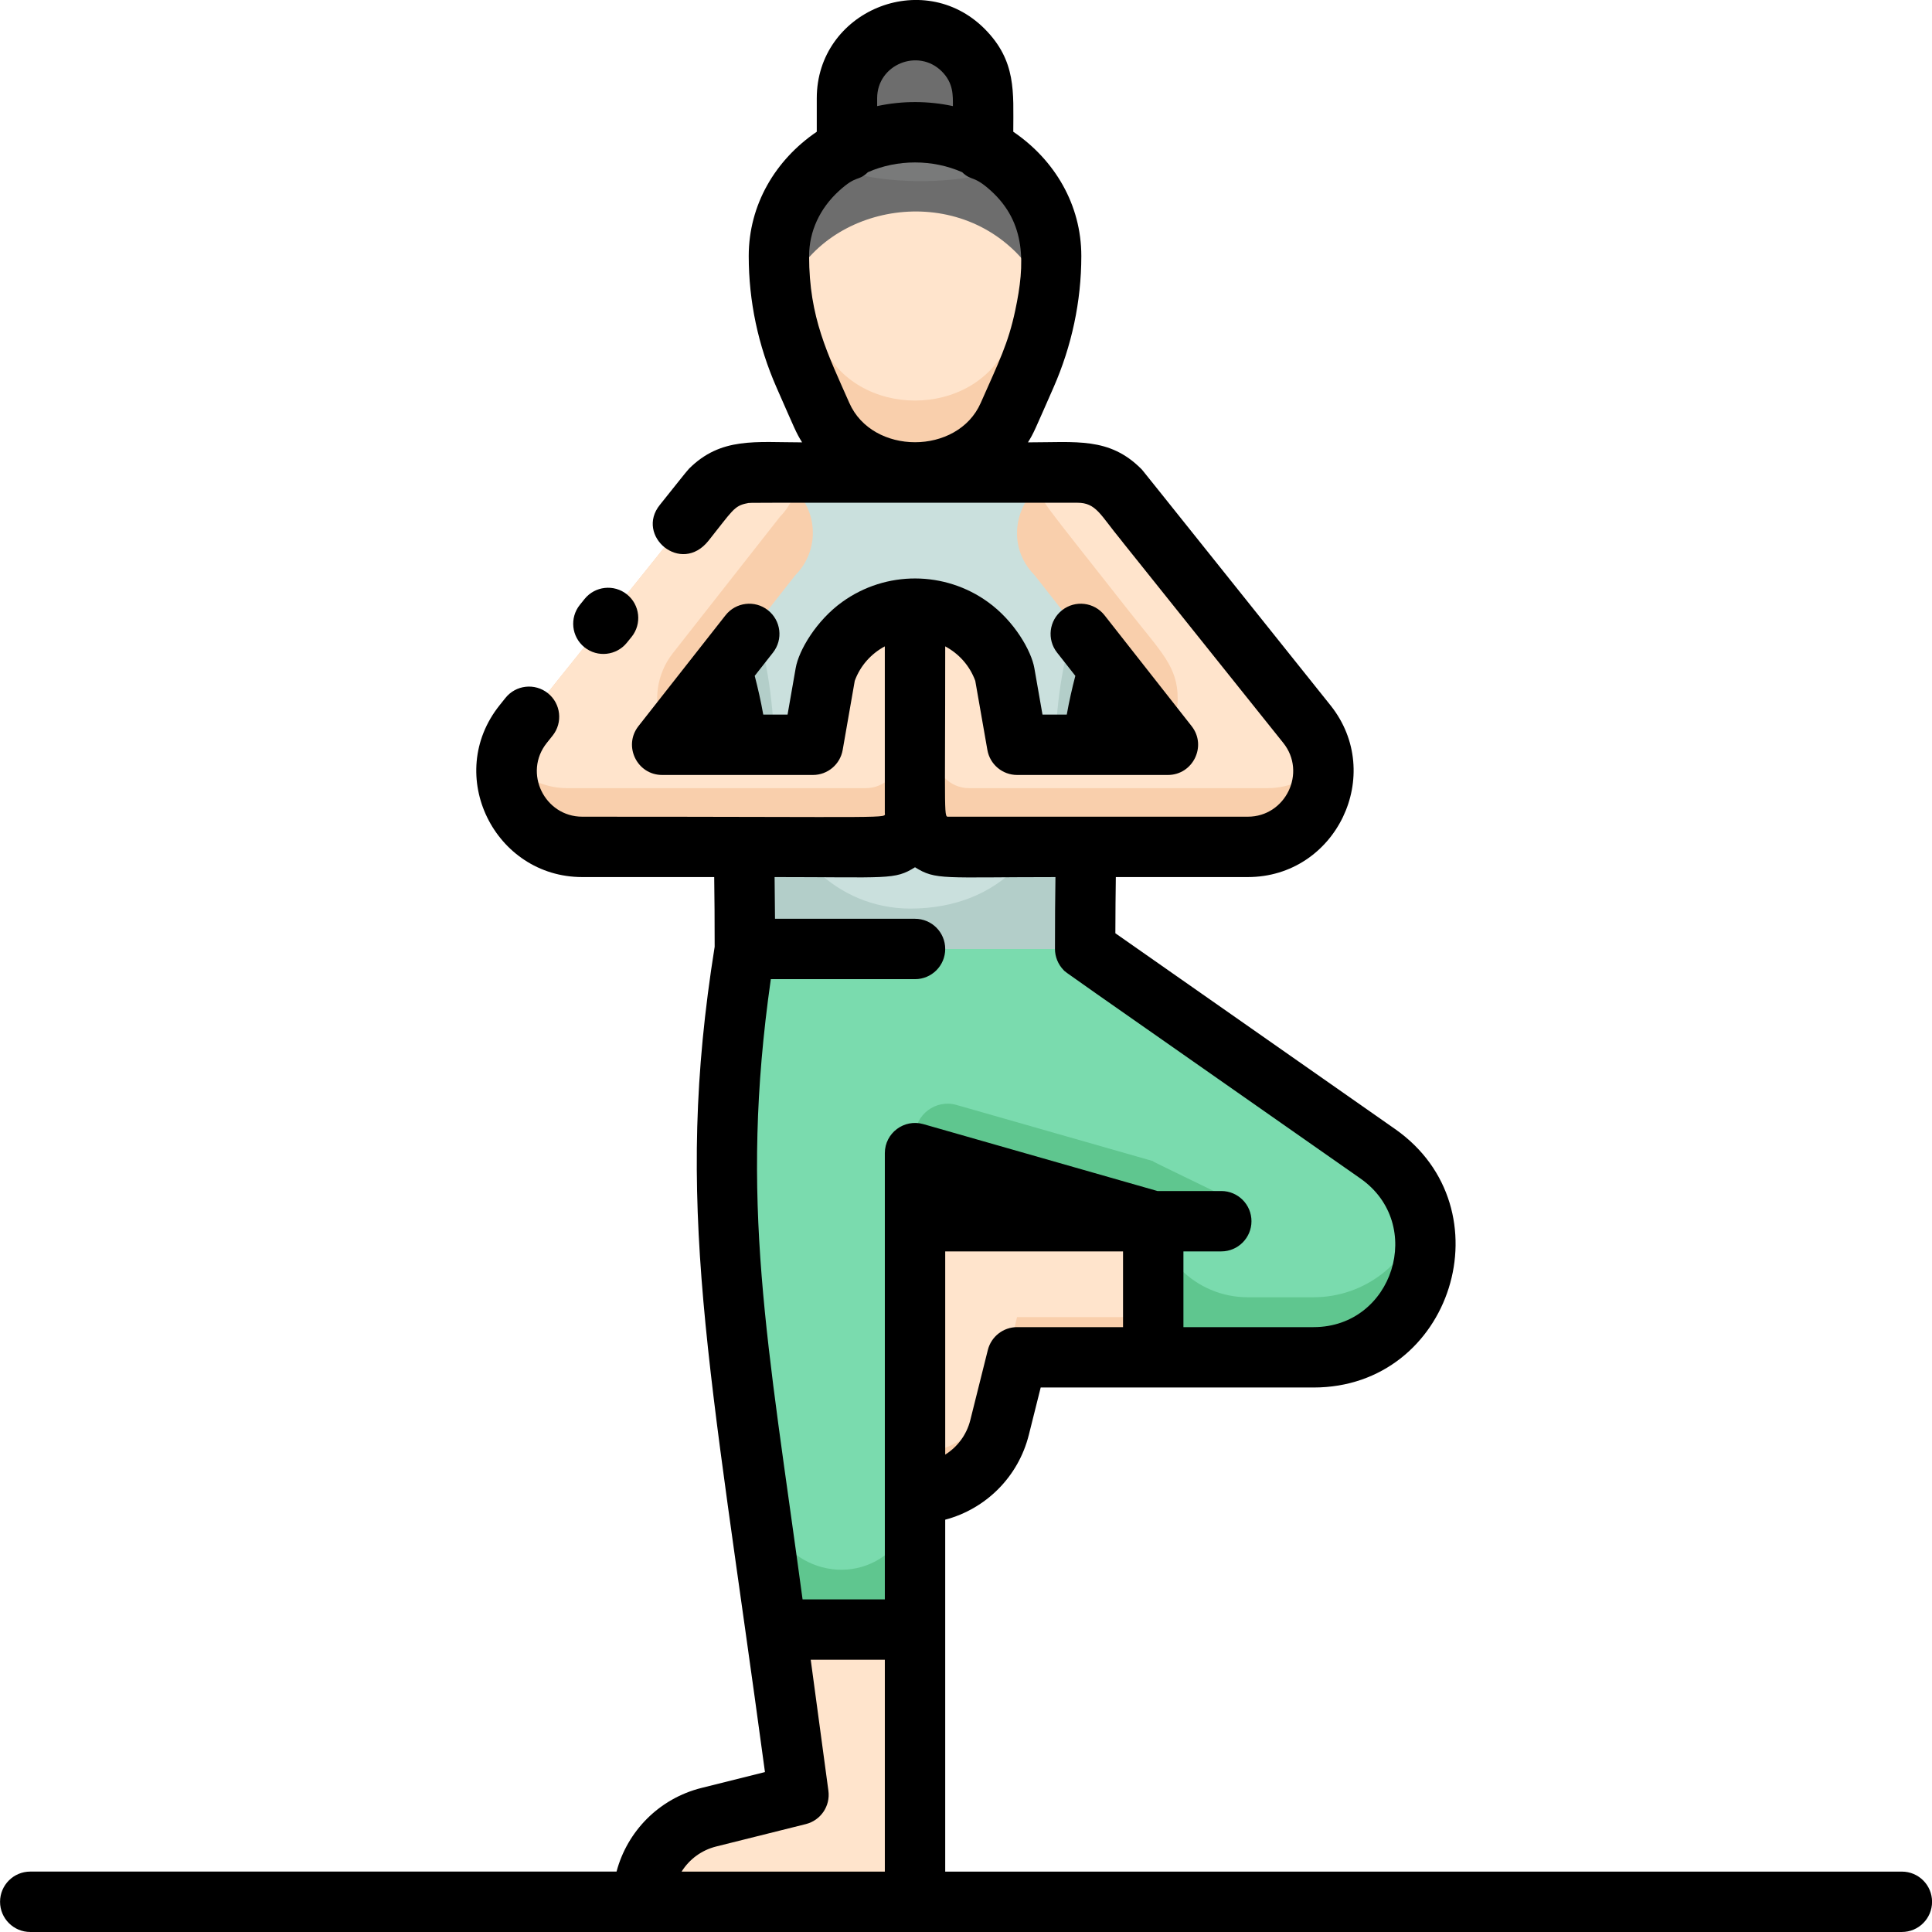
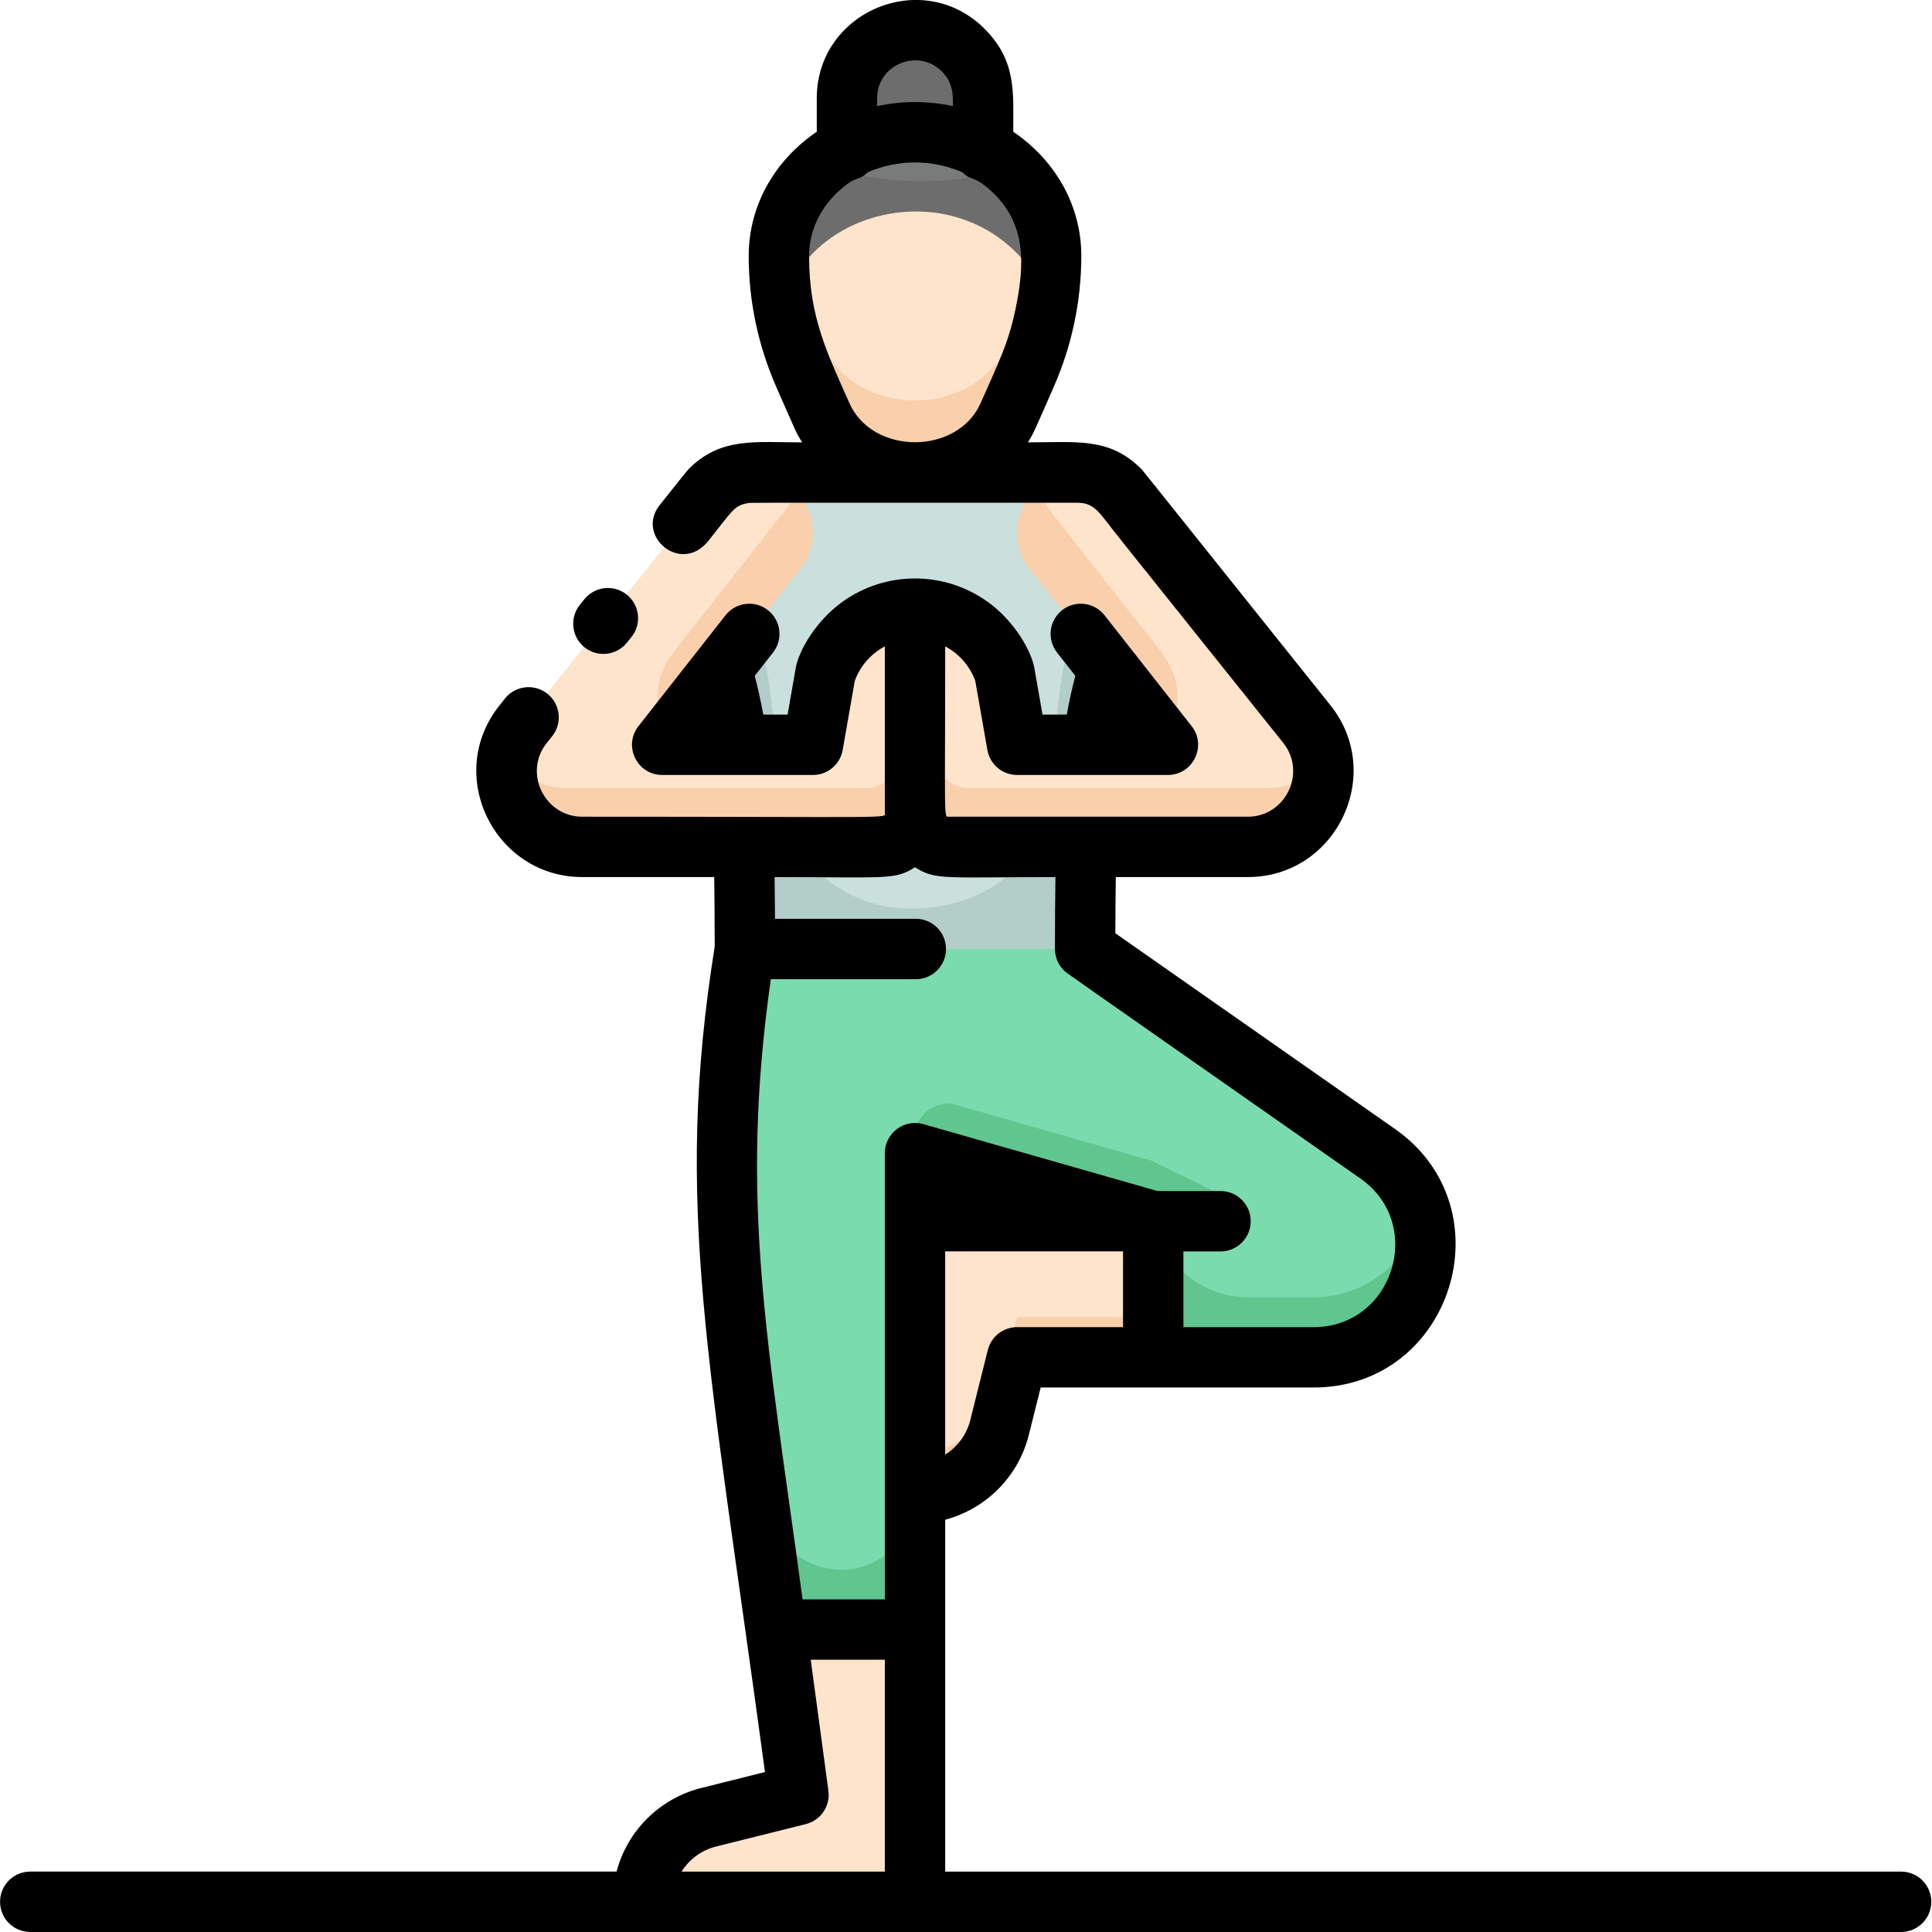
- <svg xmlns="http://www.w3.org/2000/svg" width="100" height="100" viewBox="0 0 100 100" fill="none">
-   <path d="M54.405 13.252C54.405 16.877 53.223 19.138 52.19 21.486C50.447 25.444 44.27 25.443 42.528 21.486L41.621 19.428C40.682 17.289 39.951 13.967 40.489 11.824C41.194 9.002 43.975 6.846 47.358 6.846C51.189 6.846 54.405 9.665 54.405 13.252Z" fill="#F9CFAC" />
-   <path d="M54.229 11.819C53.877 14.169 53.127 15.636 52.19 17.764C50.45 21.72 44.269 21.724 42.527 17.764C41.567 15.583 40.85 14.189 40.489 11.824C41.7 6.979 48.397 5.13 52.34 8.723C53.26 9.559 53.928 10.625 54.229 11.819Z" fill="#FFE4CC" />
-   <path d="M54.405 13.252C54.405 14.1 54.332 14.944 54.19 15.78C53.875 14.643 53.225 13.627 52.34 12.825C48.449 9.28 41.843 11.024 40.527 15.782C40.029 12.867 40.297 10.335 42.69 8.455C47.187 4.828 54.405 7.699 54.405 13.252Z" fill="#6D6D6D" />
-   <path d="M43.835 7.789V5.086C43.835 3.139 45.412 1.563 47.358 1.563C49.307 1.563 50.881 3.139 50.881 5.086V7.789" fill="#6D6D6D" />
-   <path d="M59.221 26.953L57.957 25.371C57.35 24.764 56.553 24.461 55.756 24.461H38.961C38.164 24.461 37.367 24.764 36.76 25.371C36.702 25.444 35.525 26.917 35.449 27.012C37.28 36.889 38.551 33.406 38.551 49.119H56.164C56.164 40.959 56.372 38.208 57.367 34.633C57.567 33.904 59.441 27.219 59.221 26.953Z" fill="#B3CEC9" />
-   <path d="M56.993 26.485L55.967 25.2C55.474 24.707 54.826 24.461 54.179 24.461H40.538C39.891 24.461 39.243 24.707 38.75 25.2C38.703 25.259 37.747 26.456 37.685 26.533C38.895 33.061 39.978 32.637 40.161 40.234C40.252 44.011 43.337 47.028 47.115 47.028C51.871 47.028 54.463 43.702 54.557 40.197C54.634 37.219 54.761 35.332 55.488 32.723C55.655 32.115 57.172 26.701 56.993 26.485Z" fill="#CAE0DD" />
-   <path d="M71.309 59.718L56.164 49.119H38.551C36.461 62.039 38.302 70.493 40.176 84.373L47.358 84.345V59.687L59.688 63.211V70.256H67.987C73.671 70.256 75.887 62.933 71.309 59.718Z" fill="#5FC68F" />
-   <path d="M71.309 59.718L56.164 49.119H38.551C36.793 59.987 37.902 64.424 39.727 77.931C40.148 81.07 44.005 82.364 46.24 80.123C46.93 79.429 47.358 78.472 47.358 77.418V58.818C47.358 57.695 48.432 56.884 49.512 57.193L59.688 60.101C59.688 60.135 59.35 59.958 64.063 62.25H59.688C59.688 64.954 61.877 67.146 64.584 67.146H67.987C70.647 67.146 72.887 65.355 73.567 62.912C73.203 61.589 72.38 60.47 71.309 59.718Z" fill="#7ADBAE" />
-   <path d="M47.358 84.346V96.876C47.358 97.739 46.658 98.438 45.795 98.438H35.278C34.077 98.438 33.305 97.127 33.922 96.1C34.306 95.333 35.385 94.385 36.686 94.061L41.327 92.901C41.047 90.824 41.277 92.53 40.176 84.374C40.504 84.373 39.548 84.377 47.358 84.346Z" fill="#F9CFAC" />
-   <path d="M47.358 84.346V95.313C47.358 96.176 46.659 96.876 45.795 96.876H35.278C34.68 96.876 34.19 96.551 33.922 96.1C34.306 95.333 35.385 94.385 36.686 94.061L41.327 92.901L41.123 91.389L41.327 91.338L40.387 84.374L47.358 84.346Z" fill="#FFE4CC" />
-   <path d="M59.688 63.211V70.256H52.643C51.737 73.872 51.673 75.143 50.135 76.346C49.362 76.949 48.393 77.301 47.358 77.301V66.336C47.358 64.61 48.757 63.211 50.483 63.211H59.688Z" fill="#F9CFAC" />
-   <path d="M59.688 63.211V68.172H52.643C51.737 71.788 51.673 73.059 50.135 74.262C49.361 74.865 48.393 75.217 47.358 75.217V66.336C47.358 64.61 48.757 63.211 50.483 63.211H59.688Z" fill="#FFE4CC" />
-   <path d="M47.358 32.244V42.074C47.358 43.05 46.566 43.836 45.596 43.836H30.135C27.706 43.836 25.879 41.637 26.274 39.287C26.503 37.883 26.162 38.64 36.76 25.371C38.135 23.996 40.343 24.299 41.291 25.512C42.375 26.736 42.332 28.605 41.162 29.776C36.773 35.367 36.249 36.036 34.272 38.551H42.075L42.721 34.848C43.701 31.898 46.564 31.586 46.584 31.567C46.993 31.502 47.358 31.83 47.358 32.244Z" fill="#F9CFAC" />
-   <path d="M64.582 43.836H49.119C48.147 43.836 47.358 43.045 47.358 42.074V32.244C47.358 31.83 47.723 31.502 48.131 31.566C48.151 31.586 51.016 31.9 51.994 34.847L52.643 38.551H60.445C58.808 36.468 59.69 37.591 53.553 29.775C51.601 27.823 52.986 24.461 55.756 24.461C56.553 24.461 57.35 24.764 57.957 25.371C59.072 26.767 67.58 37.405 67.639 37.478C69.669 40.016 67.868 43.836 64.582 43.836Z" fill="#F9CFAC" />
-   <path d="M46.576 39.033C46.576 40.009 45.785 40.795 44.815 40.795H29.354C28.078 40.795 26.938 40.169 26.274 39.287C26.503 37.883 26.162 38.64 36.76 25.371C37.973 24.159 39.947 24.156 41.162 25.371C41.202 25.411 40.952 26.164 40.381 26.735C35.84 32.52 37.014 31.026 34.826 33.809C33.998 34.863 33.787 36.278 34.272 37.528H35.076L34.272 38.551H42.075L42.721 34.848C43.269 33.199 44.638 32.001 46.268 31.629C46.684 32.123 46.576 31.797 46.576 39.033Z" fill="#FFE4CC" />
-   <path d="M68.477 39.549C67.931 40.211 66.811 40.795 65.619 40.795H50.156C49.185 40.795 48.395 40.004 48.395 39.033C48.395 31.867 48.3 32.158 48.66 31.682C50.192 32.106 51.468 33.263 51.994 34.848L52.643 38.551H60.445L59.641 37.527H60.701C60.873 37.084 60.957 36.617 60.957 36.156C60.957 34.501 60.108 33.76 58.405 31.592C53.809 25.741 53.927 26.021 53.75 25.192C54.963 24.167 56.8 24.214 57.957 25.371C65.373 34.655 58.917 26.574 67.639 37.478C68.115 38.074 68.405 38.795 68.477 39.549Z" fill="#FFE4CC" />
-   <path d="M52.233 8.629C49.584 9.693 45.041 9.604 42.69 8.455C45.449 6.23 49.611 6.335 52.233 8.629Z" fill="#797A7A" />
-   <path d="M1.566 99.999H98.441C99.304 99.999 100.003 99.299 100.003 98.436C100.003 97.573 99.304 96.874 98.441 96.874H48.924V78.659C51.022 78.103 52.708 76.449 53.254 74.261L53.866 71.817H67.99C75.172 71.817 78.064 62.538 72.208 58.438L57.731 48.305C57.734 47.228 57.742 46.265 57.755 45.397H64.585C69.159 45.397 71.719 40.072 68.862 36.502C58.416 23.44 59.155 24.355 59.065 24.265C57.417 22.617 55.709 22.897 53.206 22.897C53.516 22.4 53.54 22.301 54.53 20.056C55.467 17.922 55.969 15.61 55.969 13.251C55.969 10.597 54.59 8.275 52.447 6.819C52.447 4.77 52.622 3.156 50.957 1.485C47.756 -1.705 42.276 0.584 42.276 5.084V6.819C40.134 8.274 38.754 10.597 38.754 13.251C38.754 15.59 39.238 17.88 40.194 20.058C41.159 22.247 41.195 22.381 41.518 22.897C39.12 22.897 37.316 22.607 35.658 24.265C35.547 24.377 34.782 25.352 34.156 26.13C32.865 27.726 35.251 29.778 36.673 27.986C37.906 26.444 37.99 26.176 38.677 26.049C38.896 26.008 37.822 26.022 55.76 26.022C56.745 26.022 56.94 26.64 58.029 27.959C58.258 28.255 57.095 26.791 66.422 38.453C67.647 39.984 66.546 42.272 64.586 42.272H49.123C48.835 42.272 48.924 42.641 48.924 33.456C49.623 33.83 50.188 34.443 50.48 35.24L51.107 38.819C51.238 39.566 51.887 40.112 52.646 40.112H60.449C61.748 40.112 62.484 38.61 61.678 37.584L57.17 31.846C56.637 31.167 55.655 31.049 54.976 31.582C54.297 32.115 54.179 33.097 54.712 33.776L55.659 34.981C55.488 35.64 55.342 36.284 55.216 36.987H53.959L53.537 34.577C53.384 33.701 52.512 32.149 51.134 31.16C48.908 29.551 45.863 29.52 43.591 31.158C42.265 32.112 41.347 33.649 41.185 34.578L40.764 36.987H39.506C39.381 36.285 39.234 35.641 39.064 34.981L40.011 33.776C40.544 33.097 40.425 32.115 39.746 31.582C39.068 31.049 38.086 31.168 37.553 31.846L33.046 37.584C32.244 38.605 32.97 40.112 34.275 40.112H42.078C42.837 40.112 43.486 39.566 43.617 38.818L44.242 35.239C44.529 34.456 45.09 33.834 45.798 33.456V42.073C45.798 42.38 46.626 42.272 30.138 42.272C28.19 42.272 27.067 39.997 28.303 38.452L28.604 38.075C29.142 37.4 29.031 36.417 28.357 35.879C27.682 35.341 26.699 35.451 26.161 36.126L25.861 36.501C22.971 40.114 25.603 45.397 30.138 45.397H36.967C36.983 46.457 36.991 47.649 36.991 49.003C34.853 62.386 36.707 70.343 39.594 91.722L36.309 92.543C34.122 93.09 32.469 94.775 31.912 96.873H1.566C0.703 96.873 0.003 97.573 0.003 98.436C0.003 99.299 0.703 99.999 1.566 99.999ZM45.401 5.084C45.401 3.336 47.523 2.475 48.747 3.695C49.354 4.304 49.322 4.931 49.322 5.492C48.071 5.223 46.74 5.204 45.401 5.492V5.084ZM43.43 9.877C44.37 9.023 44.399 9.417 44.922 8.913C46.45 8.24 48.273 8.24 49.801 8.913C50.297 9.391 50.381 9.048 51.293 9.877C53.111 11.53 53.068 13.63 52.548 16.07C52.184 17.785 51.71 18.707 50.762 20.856C49.569 23.568 45.154 23.568 43.961 20.855C42.841 18.315 41.879 16.448 41.879 13.251C41.879 11.985 42.43 10.787 43.43 9.877ZM52.646 68.692C51.929 68.692 51.304 69.18 51.13 69.876L50.223 73.504C50.032 74.267 49.555 74.897 48.924 75.291V64.772H58.128V68.692H52.646ZM47.361 44.889C48.442 45.567 48.812 45.398 54.63 45.398C54.613 46.484 54.605 47.713 54.605 49.118C54.605 49.518 54.764 49.915 55.047 50.206C55.206 50.369 54.215 49.658 70.416 60.999C73.791 63.361 72.113 68.692 67.991 68.692H61.254V64.772H63.214C64.077 64.772 64.776 64.072 64.776 63.209C64.776 62.346 64.077 61.647 63.214 61.647H59.91L47.791 58.184C46.795 57.9 45.799 58.648 45.799 59.686V82.783H41.541C39.729 69.364 38.25 62.238 39.898 50.681H47.362C48.225 50.681 48.924 49.981 48.924 49.118C48.924 48.255 48.225 47.556 47.361 47.556H40.114C40.11 46.78 40.103 46.064 40.093 45.397C45.97 45.397 46.297 45.557 47.361 44.889ZM37.067 95.575L41.709 94.415C42.481 94.222 42.985 93.479 42.878 92.69L41.963 85.908H45.799V96.874H35.28C35.674 96.243 36.304 95.766 37.067 95.575Z" fill="black" />
-   <path d="M30.256 31.005L30.014 31.306C29.473 31.978 29.579 32.961 30.251 33.503C30.928 34.047 31.911 33.933 32.448 33.265L32.691 32.965C33.232 32.292 33.125 31.309 32.453 30.767C31.781 30.226 30.797 30.333 30.256 31.005Z" fill="black" />
+ <svg xmlns="http://www.w3.org/2000/svg" width="100" height="100" fill="none">
+   <path d="M54.405 13.252c0 3.625-1.182 5.886-2.215 8.234-1.743 3.957-7.92 3.957-9.662 0l-.907-2.058c-.94-2.139-1.67-5.461-1.132-7.604.705-2.822 3.486-4.978 6.869-4.978 3.831 0 7.047 2.82 7.047 6.406z" fill="#F9CFAC" />
+   <path d="M54.229 11.819c-.352 2.35-1.102 3.817-2.04 5.945-1.739 3.956-7.92 3.96-9.662 0-.96-2.181-1.677-3.575-2.038-5.94 1.21-4.845 7.908-6.694 11.851-3.101.92.836 1.588 1.902 1.889 3.096z" fill="#FFE4CC" />
+   <path d="M54.405 13.252c0 .848-.073 1.692-.215 2.528a6.254 6.254 0 00-1.85-2.955c-3.89-3.545-10.497-1.8-11.813 2.957-.498-2.915-.23-5.447 2.163-7.327 4.497-3.627 11.715-.756 11.715 4.797z" fill="#6D6D6D" />
+   <path d="M43.835 7.79V5.085a3.522 3.522 0 013.523-3.523 3.52 3.52 0 013.523 3.523v2.703" fill="#6D6D6D" />
+   <path d="M59.22 26.953l-1.263-1.582a3.102 3.102 0 00-2.201-.91H38.961c-.797 0-1.594.303-2.201.91l-1.31 1.64c1.83 9.878 3.1 6.395 3.1 22.108h17.614c0-8.16.208-10.91 1.203-14.486.2-.729 2.074-7.414 1.854-7.68z" fill="#B3CEC9" />
+   <path d="M56.993 26.485L55.967 25.2a2.52 2.52 0 00-1.788-.74H40.538a2.52 2.52 0 00-1.788.74l-1.065 1.333c1.21 6.528 2.293 6.104 2.476 13.701a6.959 6.959 0 006.954 6.794c4.756 0 7.348-3.326 7.442-6.83.077-2.979.204-4.866.93-7.475.168-.608 1.685-6.022 1.506-6.238z" fill="#CAE0DD" />
+   <path d="M71.309 59.718L56.164 49.12H38.551c-2.09 12.92-.249 21.374 1.625 35.254l7.182-.028V59.687l12.33 3.524v7.045h8.299c5.684 0 7.9-7.323 3.322-10.538z" fill="#5FC68F" />
+   <path d="M71.309 59.718L56.164 49.12H38.551c-1.758 10.868-.649 15.305 1.176 28.812.421 3.139 4.278 4.433 6.514 2.192a3.827 3.827 0 001.117-2.705v-18.6a1.69 1.69 0 012.154-1.625l10.176 2.908c0 .034-.338-.143 4.375 2.149h-4.375a4.895 4.895 0 004.896 4.896h3.403c2.66 0 4.9-1.79 5.58-4.234a5.79 5.79 0 00-2.258-3.194z" fill="#7ADBAE" />
+   <path d="M47.358 84.346v12.53c0 .863-.7 1.562-1.563 1.562H35.278c-1.201 0-1.973-1.31-1.356-2.338.384-.767 1.463-1.715 2.764-2.04l4.64-1.16c-.279-2.076-.049-.37-1.15-8.526.328 0-.628.003 7.182-.028z" fill="#F9CFAC" />
+   <path d="M47.358 84.346v10.967c0 .863-.7 1.563-1.563 1.563H35.278a1.566 1.566 0 01-1.356-.776c.384-.767 1.463-1.715 2.764-2.04l4.64-1.16-.203-1.51.204-.052-.94-6.964 6.97-.028z" fill="#FFE4CC" />
+   <path d="M59.688 63.211v7.045h-7.045c-.906 3.616-.97 4.887-2.508 6.09a4.507 4.507 0 01-2.777.955V66.336a3.125 3.125 0 013.125-3.125h9.205z" fill="#F9CFAC" />
+   <path d="M59.688 63.211v4.961h-7.045c-.906 3.616-.97 4.887-2.508 6.09a4.506 4.506 0 01-2.777.955v-8.88a3.125 3.125 0 013.125-3.126h9.205z" fill="#FFE4CC" />
+   <path d="M47.358 32.244v9.83c0 .976-.792 1.762-1.762 1.762h-15.46c-2.43 0-4.257-2.2-3.862-4.549.229-1.404-.112-.647 10.486-13.916 1.375-1.375 3.583-1.072 4.531.14a3.113 3.113 0 01-.129 4.265c-4.389 5.591-4.913 6.26-6.89 8.775h7.803l.646-3.703c.98-2.95 3.843-3.262 3.863-3.281a.678.678 0 01.774.677z" fill="#F9CFAC" />
+   <path d="M64.582 43.836H49.12a1.763 1.763 0 01-1.761-1.762v-9.83c0-.414.365-.742.773-.678.02.02 2.885.334 3.863 3.281l.649 3.704h7.802l-6.892-8.776c-1.952-1.951-.567-5.314 2.203-5.314.797 0 1.594.303 2.201.91 1.115 1.396 9.623 12.034 9.682 12.107 2.03 2.538.229 6.358-3.057 6.358z" fill="#F9CFAC" />
+   <path d="M46.576 39.033c0 .976-.791 1.762-1.761 1.762H29.354c-1.276 0-2.416-.626-3.08-1.508.229-1.404-.113-.647 10.486-13.916a3.117 3.117 0 014.402 0c.04.04-.21.793-.78 1.364-4.542 5.785-3.368 4.29-5.556 7.074a3.8 3.8 0 00-.554 3.719h.804l-.804 1.023h7.803l.646-3.703a4.883 4.883 0 013.547-3.219c.416.494.308.168.308 7.404zm21.901.516c-.546.662-1.666 1.246-2.858 1.246H50.156a1.764 1.764 0 01-1.761-1.762c0-7.166-.095-6.875.265-7.351a4.882 4.882 0 013.334 3.166l.649 3.703h7.802l-.804-1.024h1.06c.172-.443.256-.91.256-1.37 0-1.656-.849-2.397-2.552-4.565-4.596-5.851-4.478-5.571-4.655-6.4a3.118 3.118 0 014.207.18c7.416 9.283.96 1.202 9.682 12.106.476.596.766 1.317.838 2.07z" fill="#FFE4CC" />
+   <path d="M52.233 8.629c-2.65 1.064-7.192.975-9.543-.174 2.759-2.225 6.92-2.12 9.543.174z" fill="#797A7A" />
+   <path d="M1.566 99.999H98.44a1.563 1.563 0 000-3.125H48.924V78.659a6.065 6.065 0 004.33-4.398l.612-2.444H67.99c7.182 0 10.074-9.28 4.218-13.379L57.73 48.305c.003-1.077.01-2.04.024-2.908h6.83c4.574 0 7.134-5.325 4.277-8.895-10.446-13.062-9.707-12.147-9.797-12.237-1.648-1.648-3.356-1.368-5.86-1.368.31-.497.335-.596 1.325-2.841a16.914 16.914 0 001.44-6.805c0-2.654-1.38-4.976-3.523-6.432 0-2.05.175-3.663-1.49-5.334-3.201-3.19-8.68-.9-8.68 3.6v1.734c-2.143 1.455-3.523 3.778-3.523 6.432 0 2.34.484 4.63 1.44 6.807.965 2.189 1.001 2.323 1.324 2.84-2.398 0-4.202-.291-5.86 1.367-.111.111-.876 1.087-1.502 1.865-1.29 1.596 1.095 3.648 2.517 1.857 1.233-1.543 1.317-1.811 2.004-1.938.22-.041-.855-.027 17.083-.027.985 0 1.18.618 2.27 1.937.228.296-.935-1.168 8.392 10.494 1.225 1.531.124 3.82-1.836 3.82H49.123c-.288 0-.2.368-.2-8.817.7.373 1.265.987 1.557 1.784l.627 3.579c.13.747.78 1.293 1.54 1.293h7.802c1.299 0 2.035-1.502 1.229-2.528l-4.508-5.738a1.562 1.562 0 10-2.458 1.93l.947 1.205a25.785 25.785 0 00-.443 2.006H53.96l-.422-2.41c-.153-.876-1.025-2.428-2.403-3.417a6.449 6.449 0 00-7.543-.002c-1.326.954-2.244 2.491-2.406 3.42l-.42 2.409h-1.26a26.377 26.377 0 00-.441-2.006l.947-1.205a1.562 1.562 0 10-2.458-1.93l-4.507 5.738c-.802 1.021-.076 2.528 1.229 2.528h7.803c.759 0 1.408-.546 1.539-1.294l.625-3.578a3.31 3.31 0 011.556-1.784v8.617c0 .306.828.2-15.66.2-1.948 0-3.072-2.276-1.835-3.822l.3-.376a1.563 1.563 0 00-2.442-1.95l-.3.376c-2.89 3.613-.258 8.896 4.277 8.896h6.829c.016 1.06.024 2.252.024 3.606-2.138 13.383-.284 21.34 2.603 42.719l-3.285.82a6.064 6.064 0 00-4.397 4.331H1.566a1.563 1.563 0 000 3.126zM45.4 5.084c0-1.748 2.122-2.609 3.346-1.39.607.61.575 1.237.575 1.798a9.325 9.325 0 00-3.92 0v-.408zm-1.97 4.793c.94-.854.968-.46 1.49-.964a6.149 6.149 0 014.88 0c.496.478.58.135 1.492.964 1.818 1.653 1.775 3.753 1.255 6.193-.364 1.715-.838 2.637-1.786 4.786-1.193 2.712-5.608 2.712-6.801-.001-1.12-2.54-2.082-4.407-2.082-7.604 0-1.266.55-2.464 1.551-3.374zm9.215 58.815c-.717 0-1.342.488-1.516 1.184l-.907 3.627a2.945 2.945 0 01-1.3 1.788v-10.52h9.205v3.921h-5.482zM47.36 44.89c1.08.678 1.451.508 7.269.508a247.071 247.071 0 00-.025 3.721c0 .4.159.797.442 1.088.159.163-.832-.548 15.369 10.793 3.375 2.362 1.697 7.693-2.425 7.693h-6.737v-3.92h1.96a1.563 1.563 0 000-3.125H59.91l-12.119-3.463a1.563 1.563 0 00-1.992 1.502v23.097h-4.258c-1.812-13.42-3.29-20.545-1.643-32.102h7.464a1.563 1.563 0 100-3.125h-7.248c-.004-.776-.011-1.492-.02-2.159 5.876 0 6.203.16 7.267-.508zM37.067 95.575l4.642-1.16a1.563 1.563 0 001.17-1.725l-.916-6.782h3.836v10.966h-10.52a2.944 2.944 0 011.788-1.299z" fill="#000" />
+   <path d="M30.256 31.005l-.242.3a1.562 1.562 0 102.434 1.96l.243-.3a1.563 1.563 0 00-2.435-1.96z" fill="#000" />
</svg>
